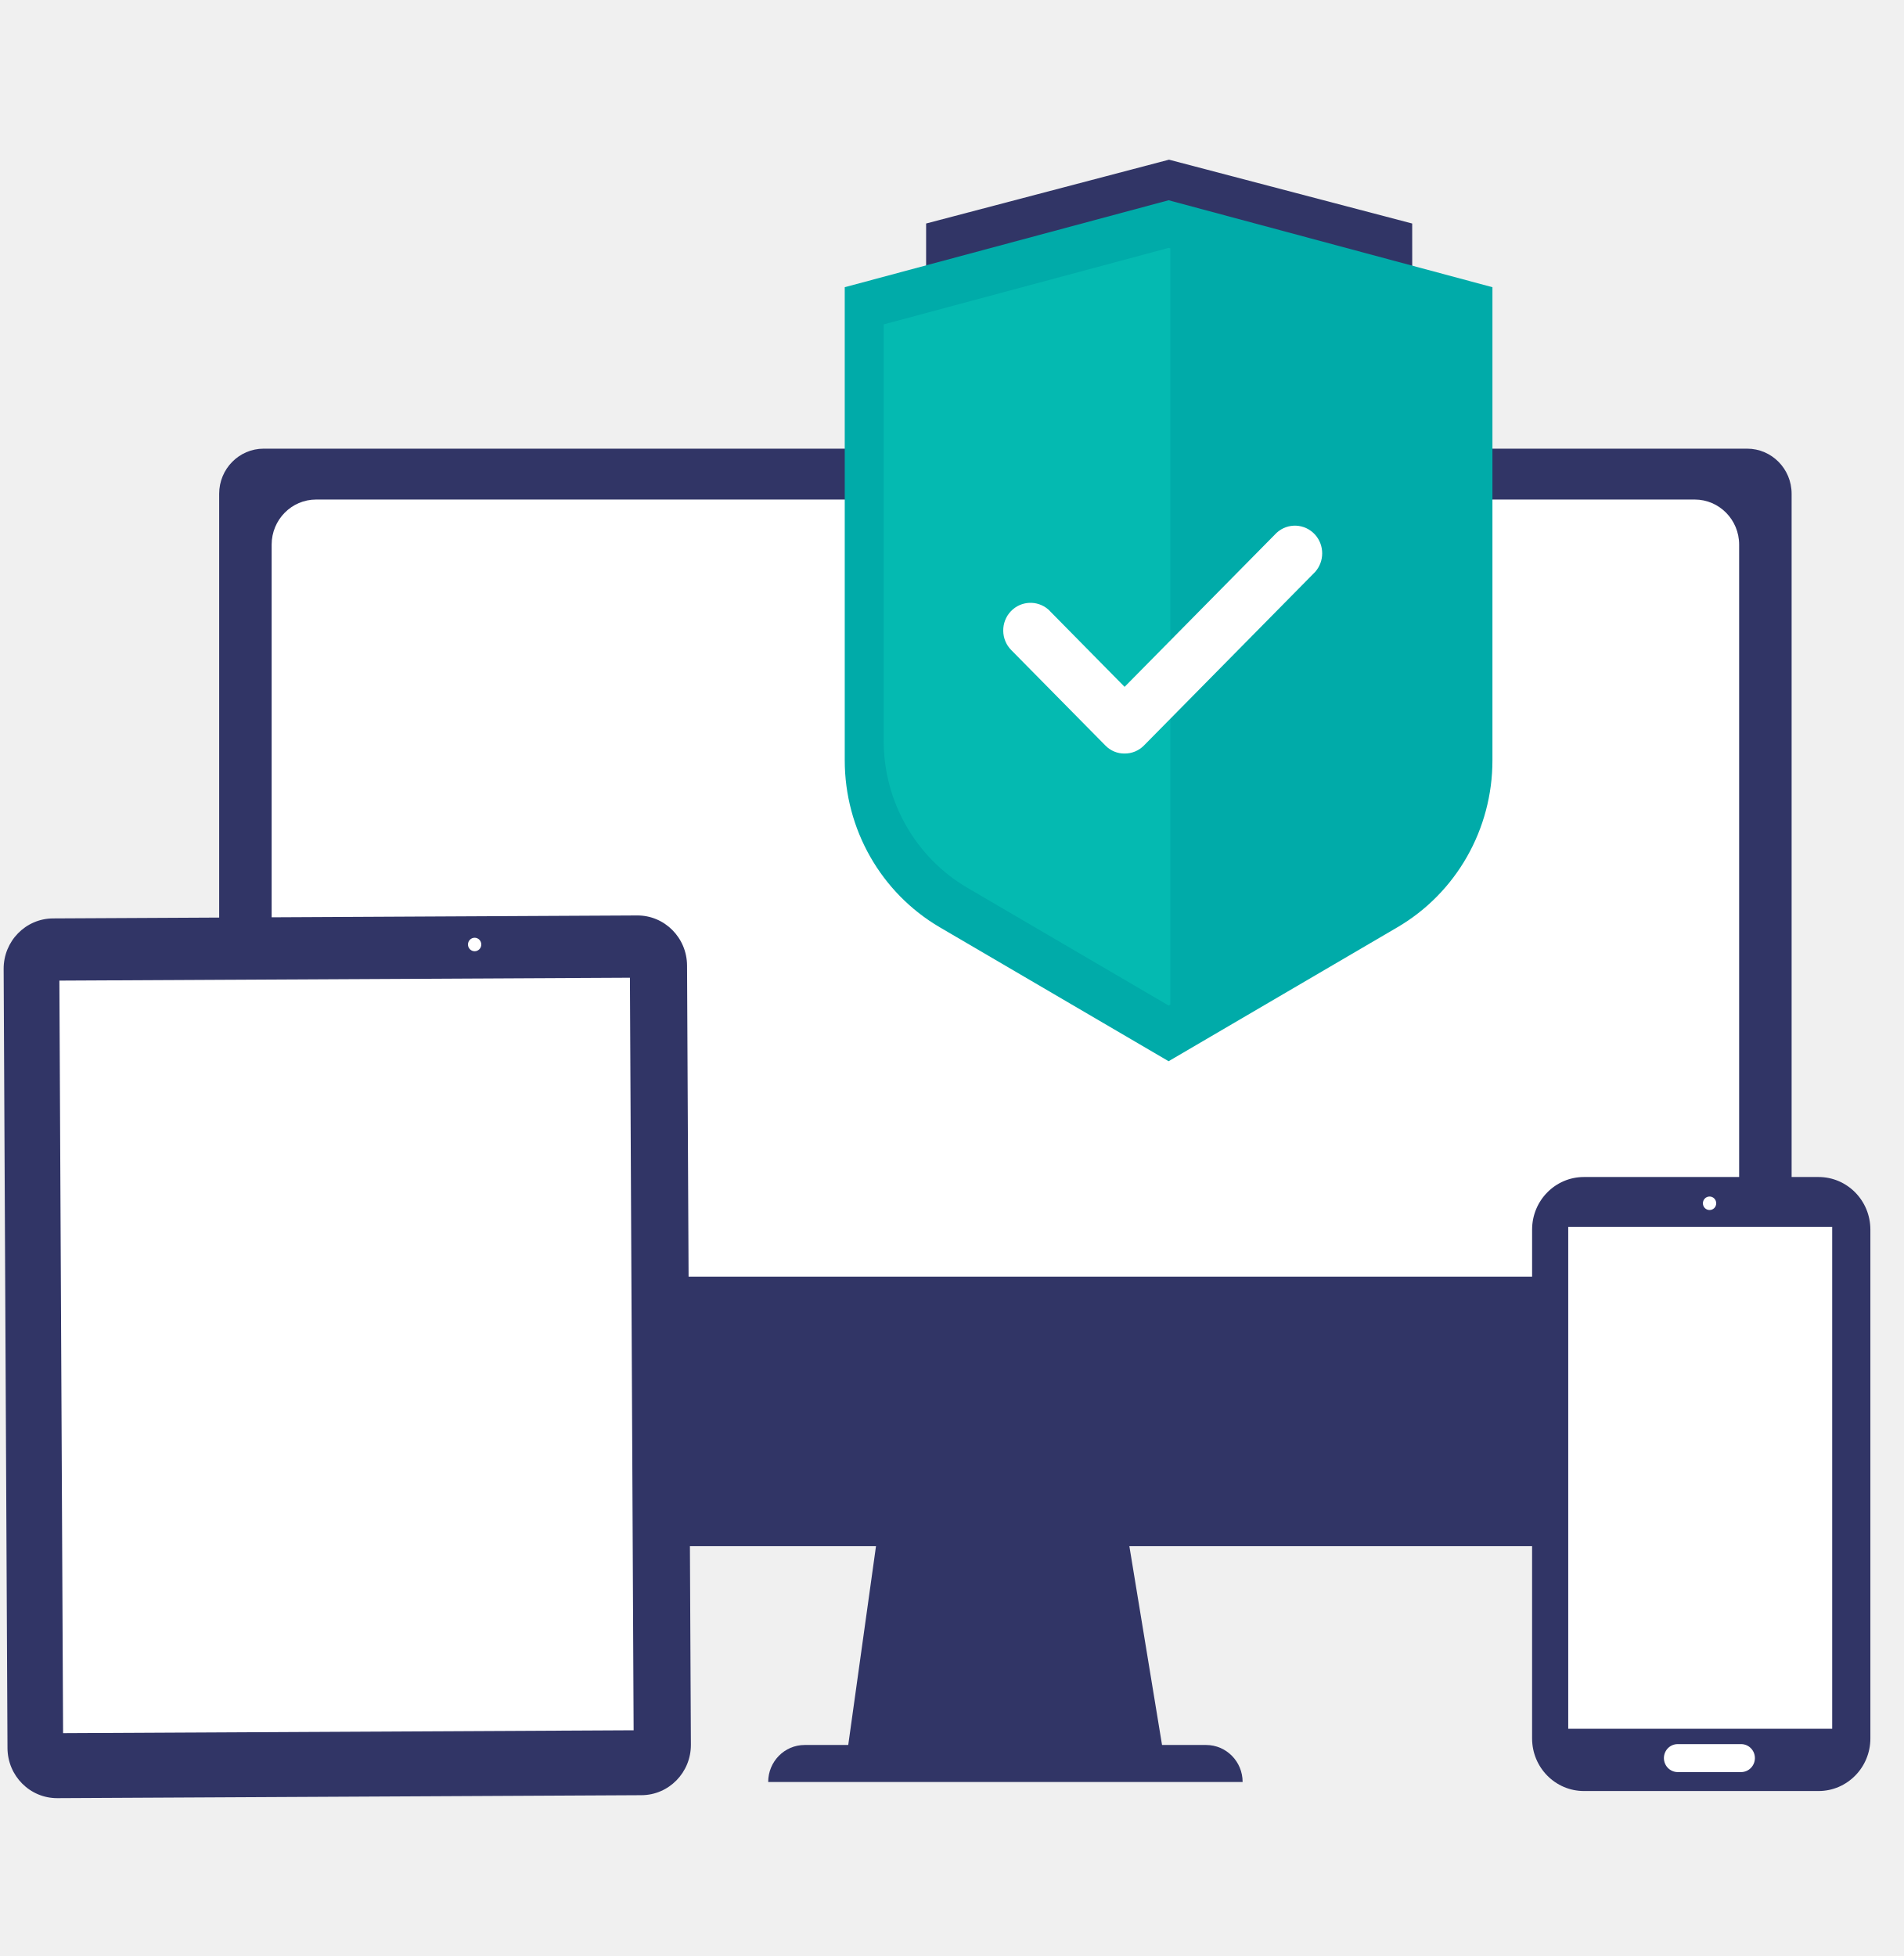
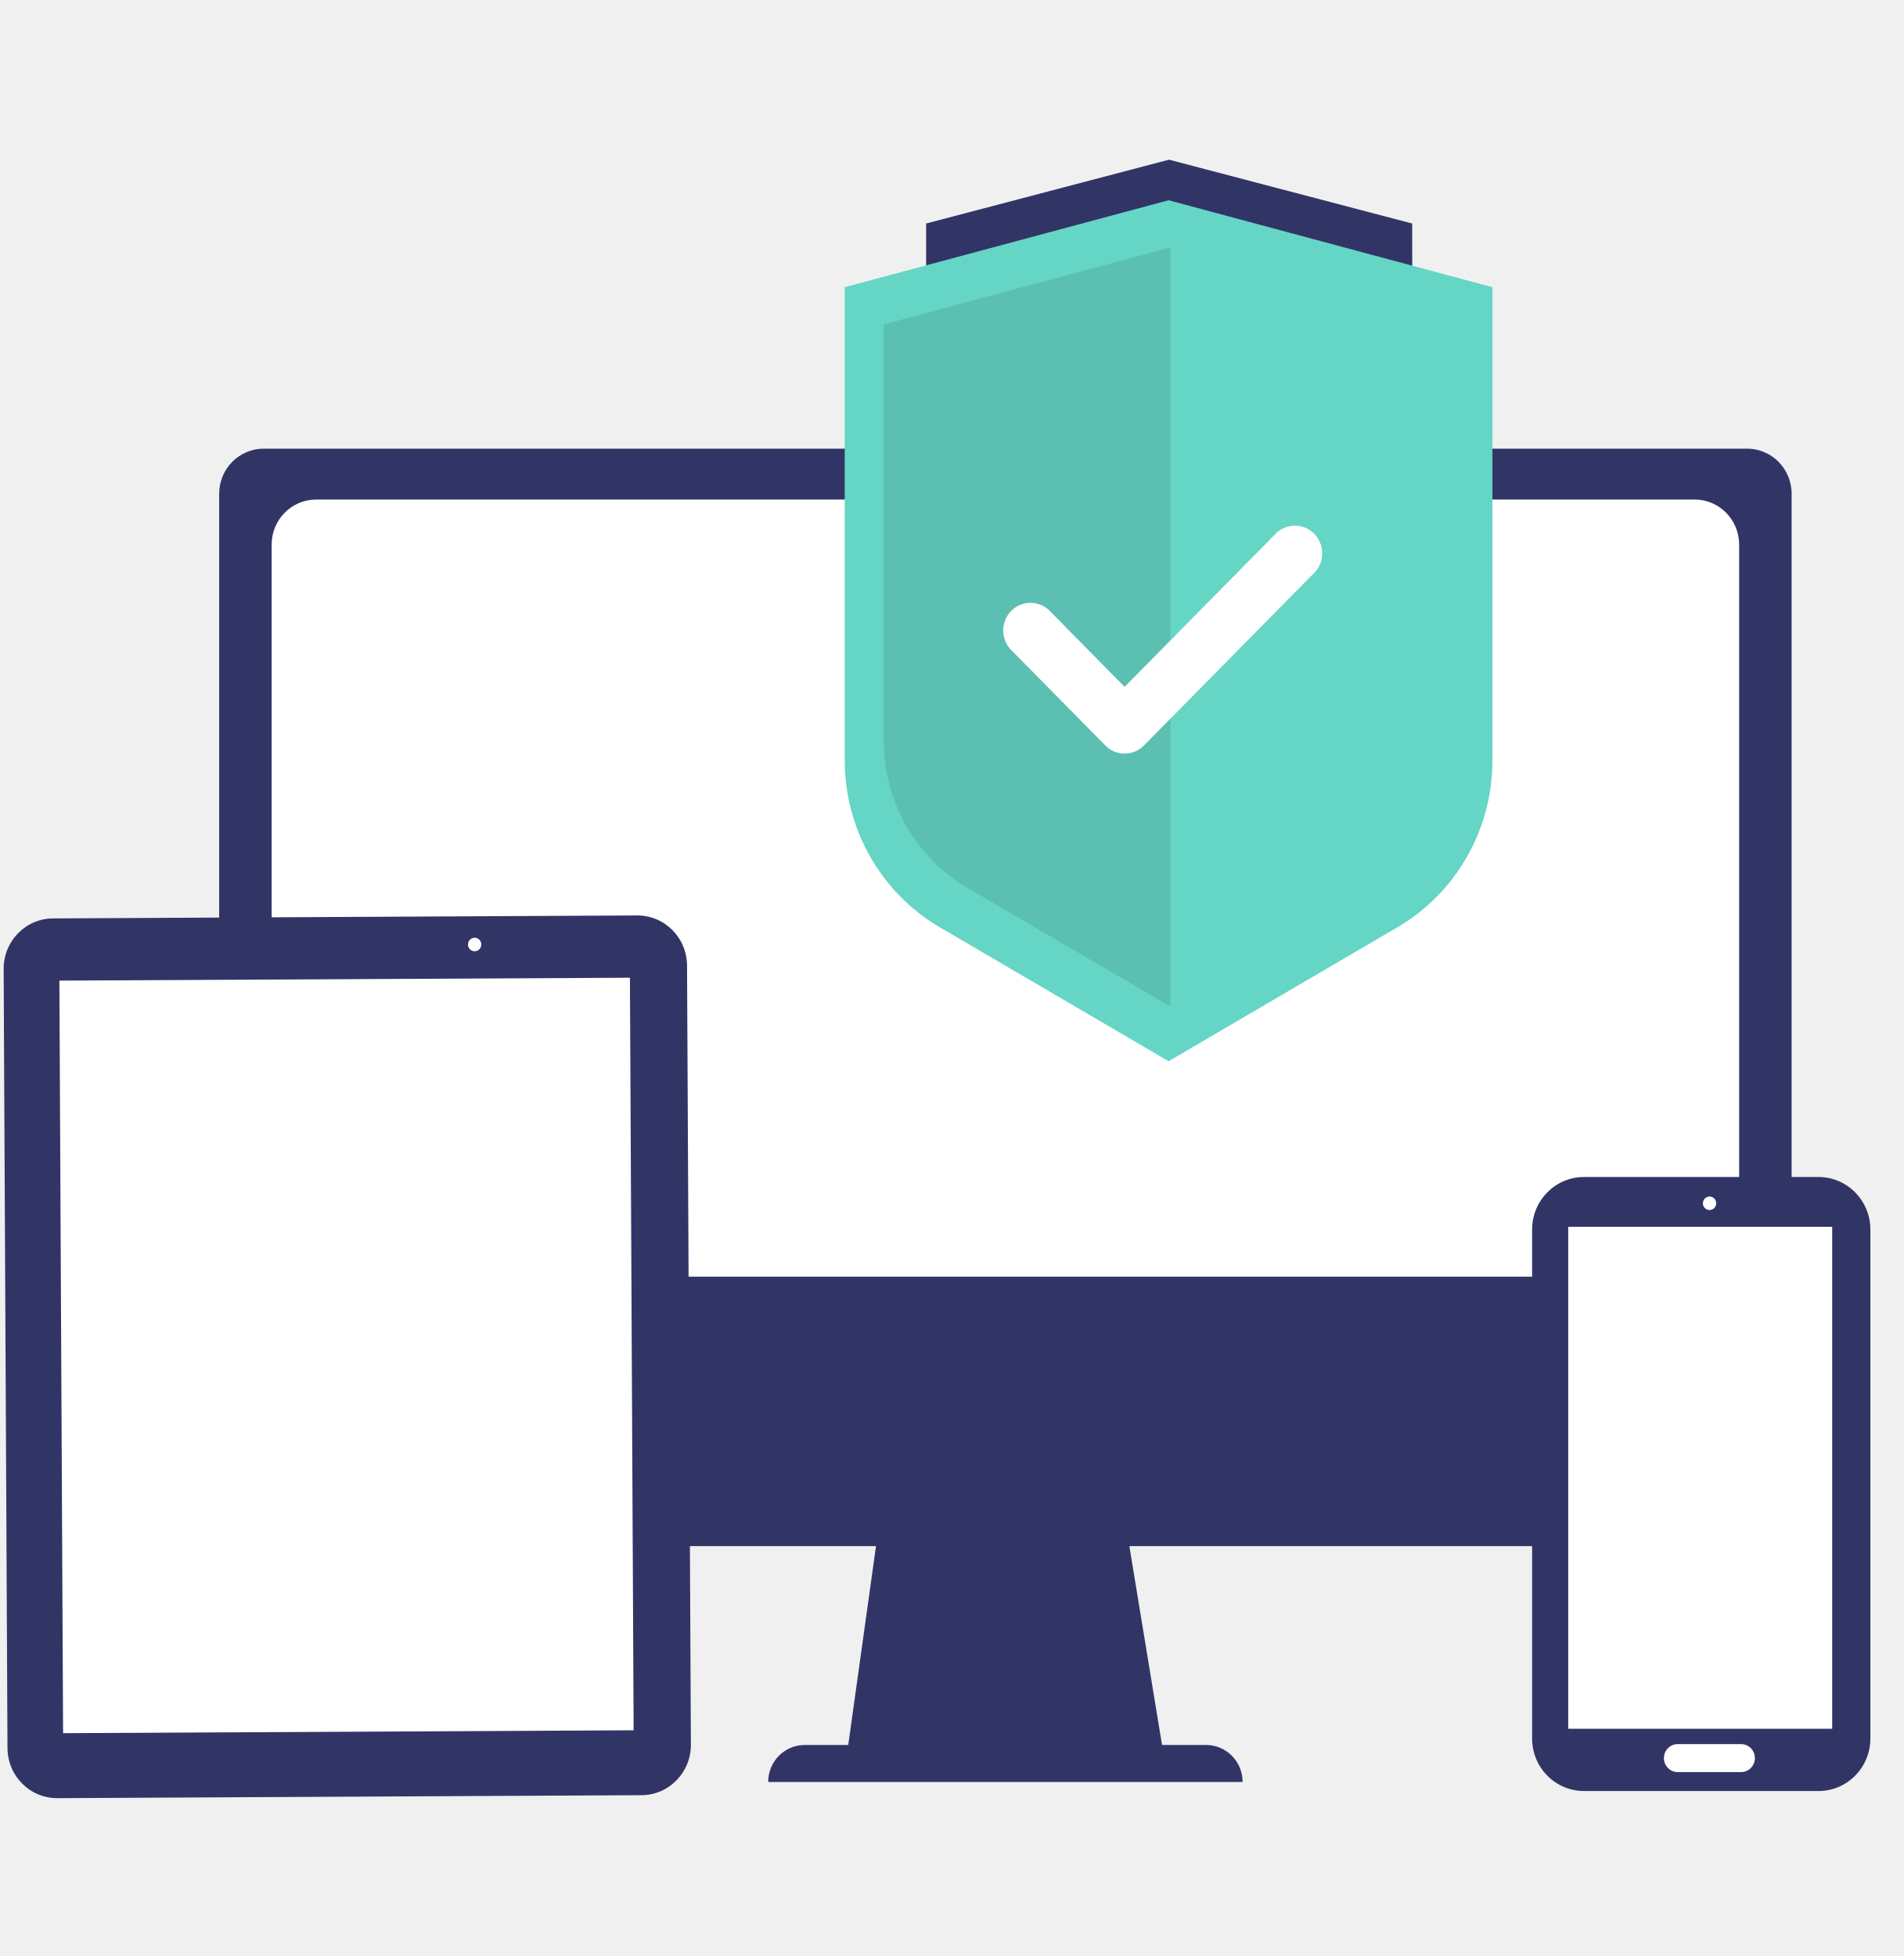
<svg xmlns="http://www.w3.org/2000/svg" width="72" height="74" xml:space="preserve" overflow="hidden" viewBox="10.4 12.4 51 43.8">
  <defs>
    <clipPath id="clip0">
      <rect x="508" y="562" width="72" height="74" />
    </clipPath>
    <clipPath id="clip1">
      <rect x="508" y="562" width="72" height="74" />
    </clipPath>
    <clipPath id="clip2">
      <rect x="508" y="563" width="71" height="72" />
    </clipPath>
    <clipPath id="clip3">
      <rect x="508" y="563" width="71" height="72" />
    </clipPath>
    <clipPath id="clip4">
      <rect x="508" y="563" width="71" height="72" />
    </clipPath>
  </defs>
  <g clip-path="url(#clip0)" transform="translate(-508 -562)">
    <g clip-path="url(#clip1)">
      <g clip-path="url(#clip2)">
        <g clip-path="url(#clip3)">
          <g clip-path="url(#clip4)">
            <path d="M523.625 211.107 515.068 211.107 516.331 202.183 522.138 202.183Z" fill="#313566" fill-rule="nonzero" fill-opacity="1" transform="matrix(1 0 0 1.01408 25.9893 403.267)" />
            <path d="M40.937 0C41.596 -2.62753e-16 42.129 0.534 42.129 1.192L42.129 27.809C42.129 28.468 41.596 29.001 40.937 29.001L1.192 29.001C0.534 29.001 1.37453e-06 28.468 1.37453e-06 27.809L1.37453e-06 1.192C1.37453e-06 0.534 0.534-6.0037e-07 1.192-6.0037e-07Z" fill="#313566" fill-rule="nonzero" fill-opacity="1" transform="matrix(1 0 0 1.01408 524.272 582.115)" />
            <path d="M38.126 0C38.784 -2.62753e-16 39.317 0.534 39.317 1.192L39.317 19.344C39.317 20.002 38.784 20.536 38.126 20.536L1.192 20.536C0.534 20.536 2.07985e-06 20.002 2.07985e-06 19.344L2.07985e-06 1.192C2.07985e-06 0.534 0.534 1.04952e-07 1.192 1.04952e-07Z" fill="#FFFFFF" fill-rule="nonzero" fill-opacity="1" transform="matrix(1 0 0 1.01408 525.678 583.478)" />
            <path d="M513.969 210.621 524.725 210.621C525.265 210.621 525.703 211.059 525.703 211.599L512.992 211.599C512.992 211.059 513.429 210.621 513.969 210.621Z" fill="#313566" fill-rule="nonzero" fill-opacity="1" transform="matrix(1 0 0 1.01408 25.9893 403.267)" />
            <path d="M16.98 0C17.715 -2.62756e-16 18.31 0.595 18.31 1.33L18.31 21.918C18.31 22.653 17.715 23.248 16.98 23.248L1.33 23.248C0.595 23.248-5.52979e-08 22.653-5.52979e-08 21.918L-5.52979e-08 1.33C-5.52979e-08 0.595 0.595-7.60629e-07 1.33-7.60629e-07Z" fill="#313566" fill-rule="nonzero" fill-opacity="1" transform="matrix(0.999987 -0.00507036 0.00499994 1.01407 518.491 594.71)" />
            <path d="M0 0 15.286 0 15.286 19.887 2.61816e-07 19.887Z" fill="#FFFFFF" fill-rule="nonzero" fill-opacity="1" transform="matrix(0.999987 -0.00506192 0.00499162 1.01407 519.991 596.37)" />
            <path d="M7.674 0C8.441 -2.62753e-16 9.063 0.622 9.063 1.389L9.063 14.837C9.063 15.604 8.441 16.226 7.674 16.226L1.389 16.226C0.622 16.226 1.70406e-07 15.604 1.70406e-07 14.837L1.70406e-07 1.389C1.70406e-07 0.622 0.622 1.70406e-07 1.389 1.70406e-07Z" fill="#313566" fill-rule="nonzero" fill-opacity="1" transform="matrix(1 0 0 1.01408 559.448 601.633)" />
            <path d="M0 0 7.072 0 7.072 13.265-1.98619e-07 13.265Z" fill="#FFFFFF" fill-rule="nonzero" fill-opacity="1" transform="matrix(1 0 0 1.01408 560.416 602.967)" />
            <path d="M0.357 0.179C0.357 0.277 0.277 0.357 0.179 0.357 0.08 0.357-8.18173e-09 0.277-8.18173e-09 0.179-8.18173e-09 0.08 0.08-8.18173e-09 0.179-8.18173e-09 0.277-8.18173e-09 0.357 0.08 0.357 0.179Z" fill="#FFFFFF" fill-rule="nonzero" fill-opacity="1" transform="matrix(1 0 0 1.01408 564.024 602.156)" />
            <path d="M0.357 0.179C0.357 0.277 0.277 0.357 0.179 0.357 0.08 0.357-8.18173e-09 0.277-8.18173e-09 0.179-8.18173e-09 0.08 0.08-8.18173e-09 0.179-8.18173e-09 0.277-8.18173e-09 0.357 0.08 0.357 0.179Z" fill="#FFFFFF" fill-rule="nonzero" fill-opacity="1" transform="matrix(1 0 0 1.01408 530.938 595.221)" />
            <path d="M537.36 210.598 539.058 210.598C539.263 210.598 539.428 210.763 539.428 210.968 539.427 211.172 539.262 211.337 539.058 211.337L537.36 211.337C537.156 211.337 536.991 211.172 536.99 210.968 536.99 210.763 537.155 210.598 537.36 210.598Z" fill="#FFFFFF" fill-rule="nonzero" fill-opacity="1" transform="matrix(1 0 0 1.01408 25.9893 403.267)" />
            <path d="M530.252 176.79 517.223 176.79 517.223 170.415 523.731 168.728 530.246 170.415Z" fill="#313566" fill-rule="nonzero" fill-opacity="1" transform="matrix(1 0 0 1.01408 25.9893 403.267)" />
-             <path d="M523.72 192.552 517.59 189.013C516.014 188.103 515.043 186.42 515.043 184.6L515.043 172.098 523.72 169.8 532.396 172.098 532.396 184.6C532.397 186.42 531.427 188.103 529.849 189.013Z" fill="#00ABA9" fill-rule="nonzero" fill-opacity="1" transform="matrix(1 0 0 1.01408 25.9893 403.267)" />
-             <path d="M523.767 171.071 523.722 171.059 516.086 173.081 516.086 184.086C516.087 185.687 516.941 187.167 518.327 187.968L523.722 191.081 523.767 191.055Z" fill="#04BAB1" fill-rule="nonzero" fill-opacity="1" transform="matrix(1 0 0 1.01408 25.9893 403.267)" />
+             <path d="M523.72 192.552 517.59 189.013C516.014 188.103 515.043 186.42 515.043 184.6L515.043 172.098 523.72 169.8 532.396 172.098 532.396 184.6C532.397 186.42 531.427 188.103 529.849 189.013Z" fill="#65D5C5" fill-rule="nonzero" fill-opacity="1" transform="matrix(1 0 0 1.01408 25.9893 403.267)" />
+             <path d="M523.767 171.071 523.722 171.059 516.086 173.081 516.086 184.086C516.087 185.687 516.941 187.167 518.327 187.968L523.722 191.081 523.767 191.055Z" fill="#5bc0b1" fill-rule="nonzero" fill-opacity="1" transform="matrix(1 0 0 1.01408 25.9893 403.267)" />
            <path d="M522.541 184.421C522.348 184.424 522.162 184.347 522.026 184.209L519.511 181.694C519.221 181.412 519.215 180.949 519.496 180.659 519.765 180.384 520.2 180.364 520.494 180.612L520.512 180.628 520.544 180.661 522.541 182.659 526.612 178.59C526.911 178.318 527.373 178.34 527.645 178.638 527.898 178.918 527.898 179.344 527.645 179.623L523.057 184.211C522.92 184.347 522.734 184.423 522.541 184.421Z" fill="#FFFFFF" fill-rule="nonzero" fill-opacity="1" transform="matrix(1 0 0 1.01408 25.9893 403.267)" />
          </g>
        </g>
      </g>
    </g>
  </g>
</svg>
